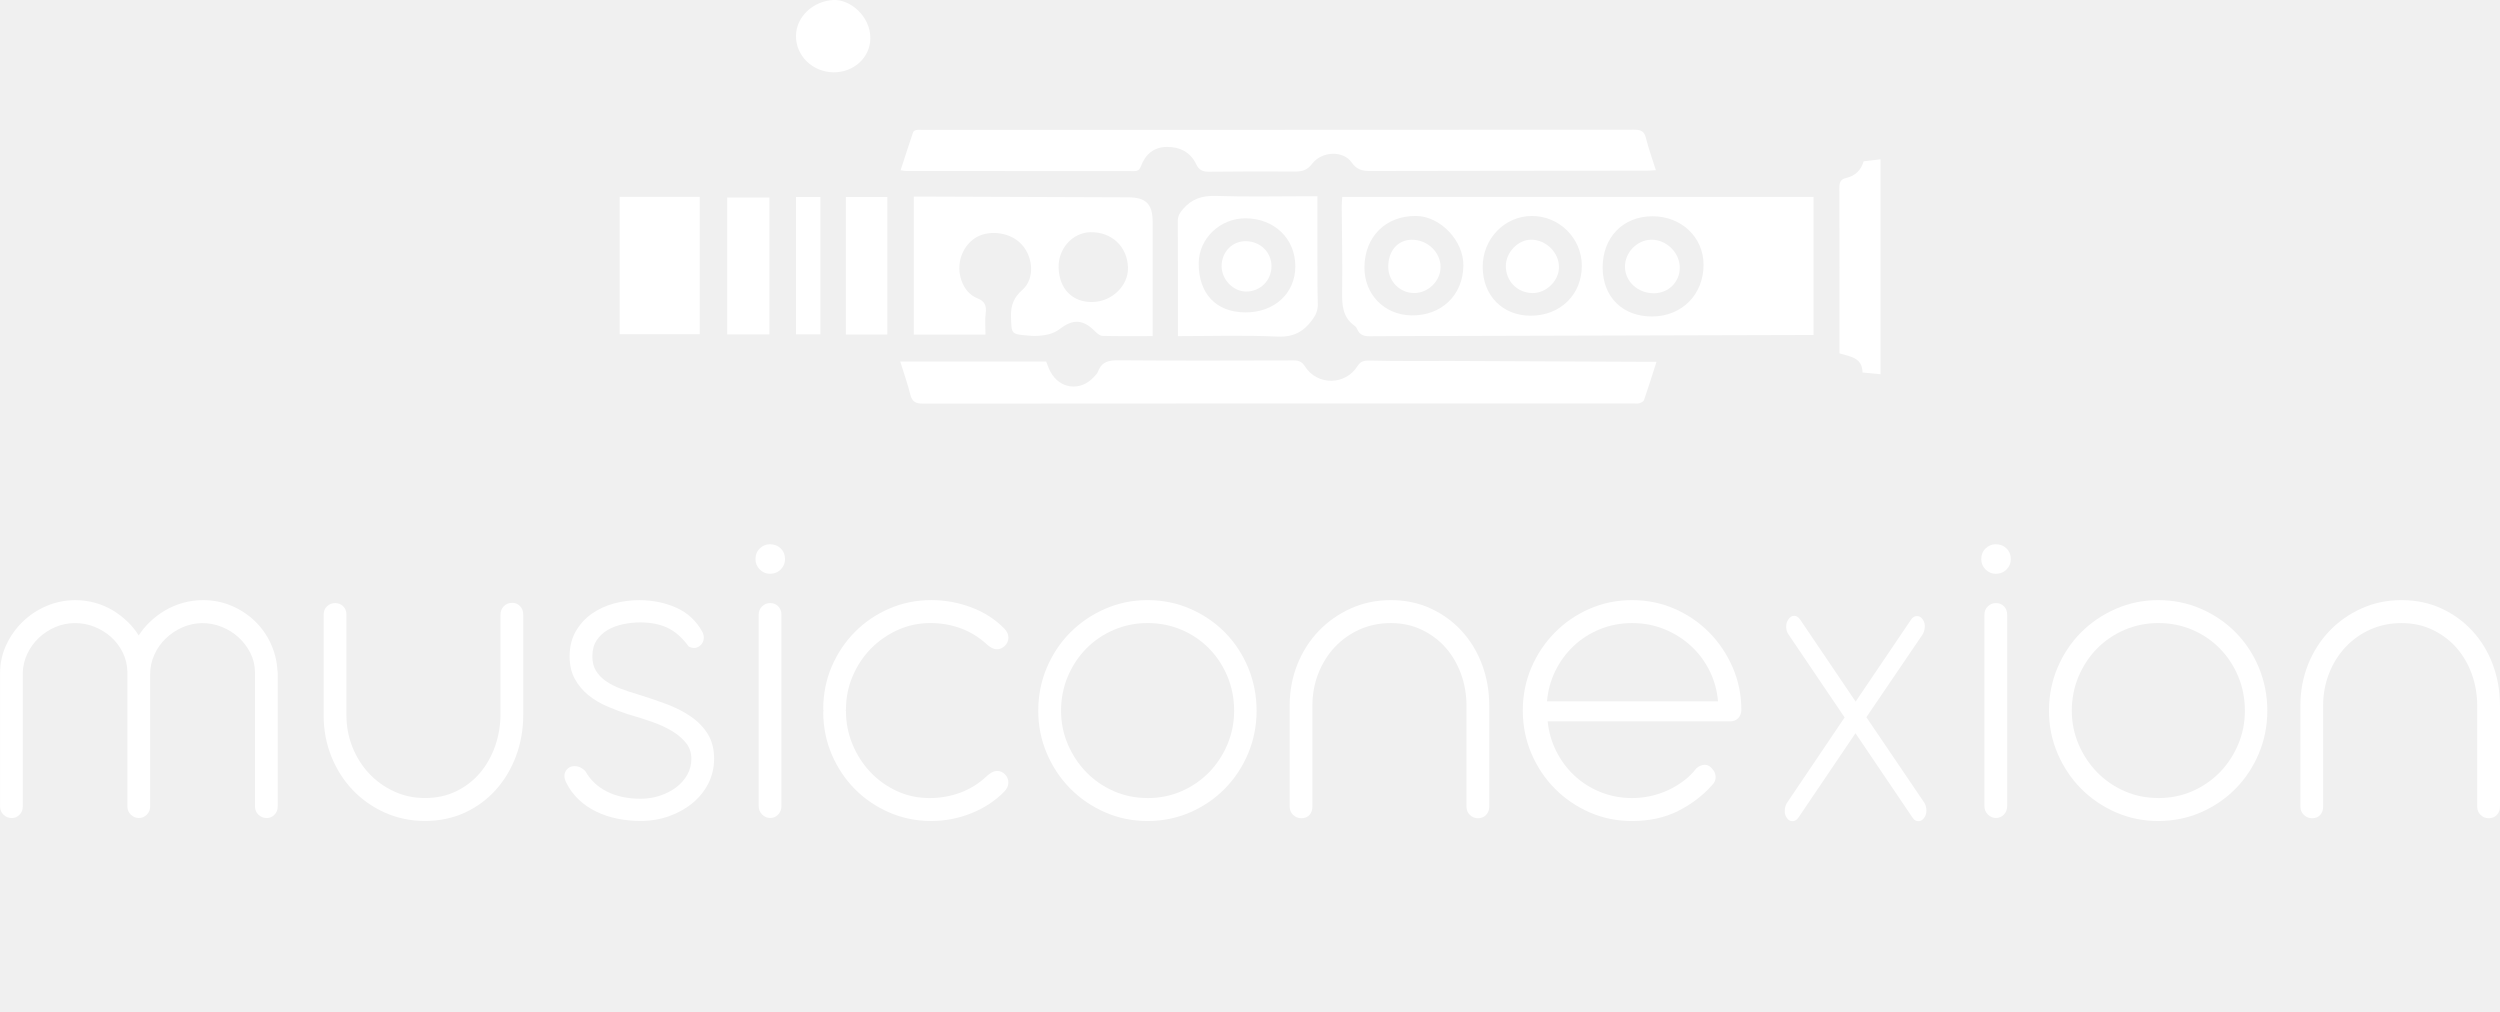
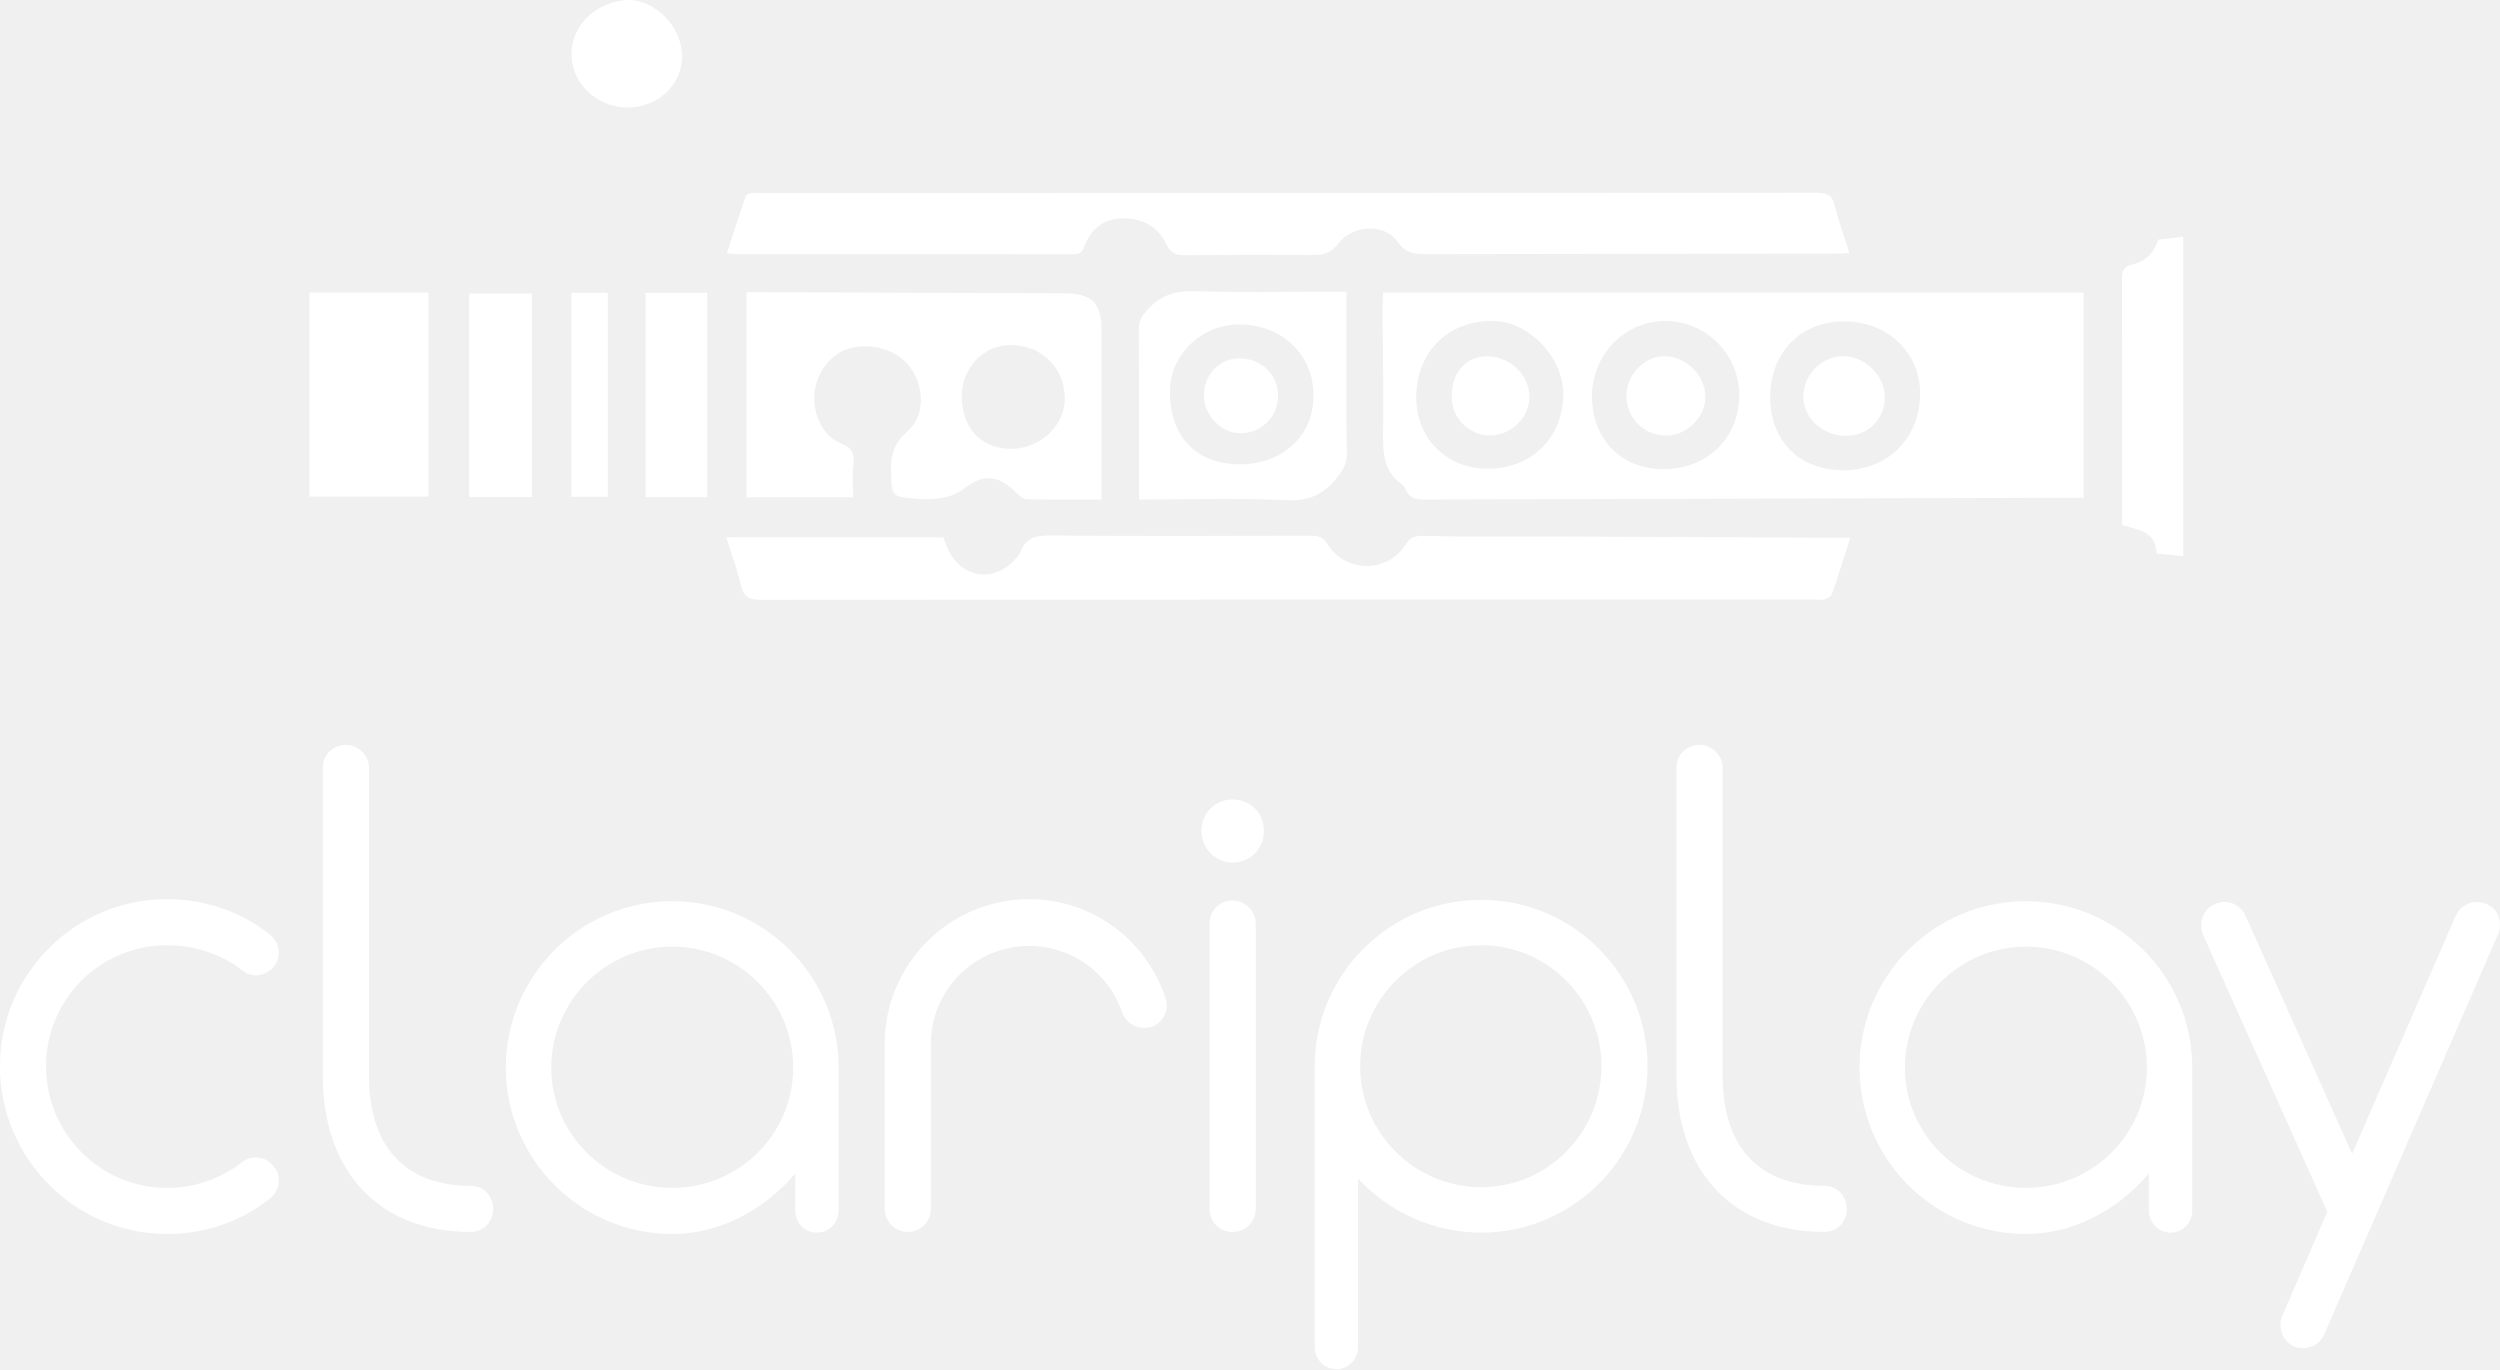
- <svg xmlns="http://www.w3.org/2000/svg" id="Layer_2" data-name="Layer 2" viewBox="0 0 805.51 325.88">
+ <svg xmlns="http://www.w3.org/2000/svg" id="Layer_2" data-name="Layer 2" viewBox="0 0 542.01 296.84">
  <defs>
    <style>
      .cls-1 {
        fill: #fff;
      }
    </style>
  </defs>
  <g id="Capa_1" data-name="Capa 1">
    <g>
-       <text />
-       <path class="cls-1" d="M619.97,258.56l-18.62-27.47,18-26.49c.46-.68.73-1.48.82-2.41.09-.96-.12-1.82-.63-2.57-.51-.75-1.14-1.13-1.89-1.13s-1.39.4-1.93,1.2l-17.83,26.37-17.88-26.44c-.54-.8-1.19-1.2-1.93-1.2s-1.33.38-1.83,1.12c-.51.69-.76,1.52-.74,2.44.02.91.26,1.73.73,2.41l18.1,26.77-18.53,27.47c-.43.63-.68,1.43-.75,2.38-.07.98.15,1.84.66,2.52.48.7,1.08,1.06,1.79,1.06.78,0,1.44-.4,1.98-1.2l18.35-27.14,18.44,27.28c.6.88,1.33,1.06,1.84,1.06.74,0,1.38-.38,1.88-1.12.51-.7.74-1.55.69-2.53-.05-.95-.3-1.75-.73-2.39Z" />
      <g>
-         <path class="cls-1" d="M87.23,207.31c-1.31-2.79-3.06-5.24-5.2-7.28s-4.67-3.68-7.5-4.87c-2.84-1.2-5.9-1.8-9.11-1.8-2.17,0-4.32.29-6.39.86-2.07.57-4.05,1.41-5.87,2.48-1.82,1.07-3.51,2.35-5.01,3.82-1.31,1.28-2.47,2.69-3.46,4.22-.95-1.52-2.08-2.94-3.37-4.21-1.48-1.47-3.13-2.75-4.9-3.82-1.78-1.07-3.71-1.9-5.76-2.48-2.05-.57-4.21-.86-6.43-.86-3.16,0-6.23.62-9.14,1.84-2.91,1.22-5.5,2.92-7.72,5.06-2.22,2.14-4.02,4.66-5.34,7.49-1.34,2.84-2.01,5.93-2.01,9.18v42.91c0,1.07.38,1.97,1.14,2.68.75.7,1.63,1.05,2.63,1.05s1.8-.36,2.5-1.07c.7-.71,1.05-1.6,1.05-2.67v-43.04c.05-2.12.53-4.18,1.44-6.12.92-1.94,2.16-3.67,3.71-5.14,1.55-1.47,3.35-2.65,5.35-3.5,3.9-1.67,8.57-1.71,12.64-.07,2,.81,3.8,1.93,5.35,3.32,1.54,1.39,2.8,3.07,3.74,4.99.93,1.91,1.43,4,1.48,6.21v43.35c0,1.07.38,1.97,1.14,2.68.75.7,1.61,1.05,2.56,1.05s1.81-.36,2.53-1.06c.73-.71,1.1-1.61,1.1-2.67v-42.61c0-2.17.45-4.28,1.34-6.26.89-1.99,2.13-3.75,3.67-5.24,1.55-1.49,3.38-2.71,5.42-3.61,3.95-1.74,8.52-1.8,12.64-.14,2,.81,3.8,1.92,5.35,3.32,1.55,1.4,2.83,3.08,3.82,5,.98,1.91,1.5,3.99,1.54,6.2v43.35c0,1.07.38,1.97,1.14,2.68.75.7,1.63,1.05,2.63,1.05s1.8-.36,2.5-1.07c.7-.71,1.05-1.6,1.05-2.67v-43.05c0-.26-.03-.46-.08-.62-.16-3.11-.89-6.08-2.19-8.85Z" />
-         <path class="cls-1" d="M165.04,194.24c-1.11,0-2.03.37-2.73,1.11-.7.73-1.05,1.64-1.05,2.7v31.96c0,3.65-.59,7.16-1.75,10.45-1.16,3.28-2.82,6.19-4.93,8.66-2.1,2.46-4.68,4.43-7.66,5.86-2.97,1.43-6.33,2.15-9.97,2.15s-6.98-.73-10.05-2.16c-3.08-1.44-5.78-3.39-8.03-5.8-2.25-2.41-4.04-5.27-5.32-8.48-1.28-3.21-1.93-6.65-1.93-10.25v-32.4c0-1.11-.36-2.03-1.06-2.71-.7-.68-1.56-1.02-2.57-1.02s-1.87.34-2.6,1.02c-.73.68-1.11,1.6-1.11,2.72v32.47c0,4.65.83,9.09,2.47,13.19,1.64,4.1,3.95,7.74,6.87,10.81,2.92,3.07,6.41,5.53,10.38,7.31,3.98,1.78,8.33,2.69,12.94,2.69s8.98-.91,12.84-2.69c3.85-1.78,7.21-4.26,9.99-7.36,2.77-3.09,4.96-6.75,6.5-10.88,1.54-4.13,2.32-8.57,2.32-13.22v-32.33c0-1.11-.34-2.03-1.01-2.73-.68-.71-1.53-1.07-2.54-1.07Z" />
-         <path class="cls-1" d="M222.71,230.96c-2.23-1.56-4.85-2.91-7.79-4.03-2.9-1.1-5.99-2.15-9.21-3.13-1.97-.58-3.9-1.22-5.72-1.9-1.8-.67-3.4-1.49-4.76-2.44-1.34-.93-2.42-2.06-3.21-3.34-.77-1.26-1.16-2.82-1.16-4.62,0-2.05.46-3.78,1.37-5.16.92-1.4,2.13-2.53,3.58-3.37,1.47-.85,3.15-1.47,4.98-1.85,1.85-.38,3.7-.58,5.5-.58,3.36,0,6.3.58,8.74,1.72,2.43,1.13,4.72,3.13,6.8,5.94l.07.1.11.05c1.57.8,2.81.45,3.86-.61.46-.47.75-1.08.87-1.82.11-.74-.03-1.5-.42-2.3-1.94-3.56-4.77-6.19-8.42-7.82-3.62-1.61-7.64-2.43-11.96-2.43-2.75,0-5.48.36-8.14,1.08-2.67.72-5.08,1.85-7.18,3.34-2.11,1.5-3.84,3.41-5.13,5.67-1.3,2.27-1.96,4.97-1.96,8.04,0,2.77.56,5.2,1.66,7.22,1.09,2.01,2.55,3.76,4.34,5.22,1.77,1.44,3.81,2.67,6.05,3.63,2.21.96,4.47,1.82,6.7,2.55h.02c2.75.79,5.4,1.62,7.87,2.49,2.45.87,4.65,1.89,6.53,3.04,1.85,1.14,3.35,2.44,4.45,3.88,1.07,1.4,1.61,3.07,1.61,4.95s-.44,3.6-1.32,5.16c-.88,1.57-2.1,2.94-3.61,4.07-1.53,1.14-3.29,2.04-5.24,2.68s-4.02.97-6.14.97c-4.17,0-7.83-.77-10.87-2.3-3.02-1.51-5.36-3.72-6.96-6.56l-.08-.11c-1.02-1.02-2.16-1.54-3.41-1.54s-2.2.53-2.83,1.56c-.63,1.03-.58,2.28.12,3.71,1.04,2.1,2.4,3.95,4.04,5.5,1.63,1.55,3.52,2.85,5.62,3.87,2.09,1.02,4.38,1.79,6.81,2.28,2.43.49,4.94.75,7.49.75,3.24,0,6.33-.52,9.19-1.54,2.85-1.02,5.39-2.43,7.54-4.2,2.15-1.77,3.87-3.9,5.11-6.33,1.24-2.44,1.87-5.12,1.87-7.98,0-3.07-.67-5.72-2-7.9-1.32-2.16-3.13-4.05-5.38-5.62Z" />
-         <path class="cls-1" d="M248.15,194.31c-1,0-1.88.36-2.6,1.06-.73.71-1.1,1.61-1.1,2.67v61.71c0,1.07.38,1.98,1.13,2.71.75.73,1.61,1.1,2.57,1.1,1.01,0,1.88-.37,2.58-1.11.69-.73,1.05-1.64,1.05-2.7v-61.71c0-1.06-.34-1.95-1.01-2.66-.68-.71-1.56-1.07-2.62-1.07Z" />
-         <path class="cls-1" d="M248.07,175.36c-1.25,0-2.34.46-3.26,1.35-.92.9-1.39,2.07-1.39,3.48,0,1.26.46,2.37,1.38,3.29.92.93,2.02,1.4,3.27,1.4,1.39,0,2.57-.47,3.49-1.4.92-.93,1.38-2.03,1.38-3.29,0-1.41-.47-2.58-1.39-3.48-.92-.9-2.09-1.35-3.48-1.35Z" />
-         <path class="cls-1" d="M274.73,217.86c1.43-3.36,3.4-6.33,5.86-8.85,2.47-2.51,5.38-4.54,8.66-6.03,3.27-1.48,6.82-2.23,10.56-2.23,3.42,0,6.73.58,9.83,1.73,3.1,1.15,5.94,2.92,8.47,5.27.41.37.88.7,1.4.98,1.33.74,2.91.61,4.14-.54.84-.73,1.26-1.65,1.26-2.73s-.44-2.04-1.31-2.92c-2.9-2.98-6.48-5.28-10.63-6.84-4.14-1.56-8.49-2.35-12.95-2.35-4.75,0-9.3.93-13.52,2.76-4.21,1.83-7.94,4.36-11.07,7.53-3.14,3.17-5.64,6.91-7.45,11.14-1.81,4.23-2.73,8.83-2.73,13.68,0,.17.04.35.11.54l-.08.26-.03.16c0,4.8.92,9.39,2.73,13.64,1.81,4.25,4.32,8.01,7.45,11.18,3.14,3.17,6.86,5.7,11.07,7.53,4.22,1.83,8.77,2.76,13.52,2.76,4.46,0,8.82-.84,12.96-2.5,4.14-1.66,7.72-4.01,10.61-6.98.87-.88,1.31-1.86,1.31-2.92s-.4-1.98-1.18-2.72c-1.25-1.16-2.81-1.31-4.19-.51-.53.31-1.01.65-1.44,1.03-2.56,2.44-5.45,4.27-8.6,5.44-3.15,1.17-6.51,1.77-9.98,1.77-3.79,0-7.37-.77-10.63-2.3-3.28-1.53-6.15-3.61-8.54-6.17-2.4-2.56-4.31-5.56-5.69-8.92-1.38-3.35-2.07-6.89-2.07-10.54,0-.09-.02-.21-.08-.34.05-.14.08-.23.08-.32,0-3.73.72-7.33,2.14-10.68Z" />
-         <path class="cls-1" d="M394.67,203.76c-3.16-3.19-6.92-5.75-11.18-7.6-4.26-1.86-8.89-2.8-13.74-2.8s-9.4.94-13.66,2.8c-4.26,1.85-8.03,4.41-11.22,7.6-3.18,3.19-5.73,7-7.57,11.33-1.84,4.33-2.77,9-2.77,13.9s.93,9.48,2.77,13.79c1.84,4.3,4.38,8.11,7.56,11.32,3.18,3.21,6.96,5.78,11.22,7.64,4.26,1.86,8.86,2.8,13.66,2.8s9.47-.94,13.74-2.8c4.26-1.86,8.03-4.43,11.18-7.64,3.16-3.21,5.68-7.02,7.49-11.32,1.81-4.31,2.73-8.94,2.73-13.79s-.92-9.56-2.73-13.9c-1.81-4.33-4.33-8.14-7.49-11.33ZM369.75,257.13c-3.89,0-7.57-.75-10.93-2.24-3.37-1.48-6.34-3.54-8.83-6.1-2.49-2.57-4.49-5.59-5.94-8.99-1.45-3.4-2.18-7.04-2.18-10.82s.73-7.59,2.18-11.01c1.45-3.42,3.44-6.45,5.94-8.99,2.49-2.54,5.47-4.56,8.87-6.03,3.39-1.46,7.06-2.2,10.9-2.2s7.64.74,11.01,2.2c3.37,1.46,6.34,3.49,8.83,6.03,2.49,2.54,4.47,5.56,5.9,8.99,1.42,3.42,2.14,7.13,2.14,11.01s-.72,7.43-2.14,10.83c-1.43,3.4-3.41,6.43-5.9,8.99-2.49,2.56-5.46,4.61-8.83,6.1-3.36,1.48-7.07,2.24-11,2.24Z" />
-         <path class="cls-1" d="M470.99,203.33c-2.8-3.05-6.17-5.5-10.02-7.28-3.86-1.79-8.18-2.69-12.84-2.69s-8.95.9-12.91,2.69c-3.95,1.78-7.43,4.23-10.34,7.27-2.92,3.04-5.23,6.67-6.87,10.78-1.64,4.1-2.47,8.54-2.47,13.19v32.62c0,1.07.38,1.97,1.14,2.68.75.7,1.63,1.05,2.63,1.05,1.12,0,2-.37,2.63-1.09.61-.7.92-1.59.92-2.64v-32.47c0-3.74.65-7.27,1.93-10.51,1.28-3.23,3.07-6.08,5.32-8.47,2.25-2.39,4.94-4.29,7.99-5.65,3.05-1.36,6.42-2.05,10.02-2.05s6.92.71,9.9,2.12c2.98,1.41,5.57,3.33,7.7,5.72,2.13,2.39,3.81,5.24,5,8.47,1.19,3.24,1.79,6.75,1.79,10.44v32.4c0,1.07.37,1.97,1.1,2.67.72.7,1.6,1.06,2.6,1.06,1.06,0,1.94-.36,2.62-1.07.67-.71,1.01-1.6,1.01-2.66v-32.62c0-4.64-.78-9.08-2.32-13.18-1.54-4.11-3.74-7.73-6.54-10.78Z" />
-         <path class="cls-1" d="M550.7,203.76c-3.16-3.19-6.91-5.75-11.14-7.6-4.24-1.86-8.85-2.8-13.7-2.8s-9.46.94-13.7,2.8c-4.24,1.85-8,4.42-11.18,7.64-3.18,3.21-5.73,7.01-7.56,11.29-1.84,4.28-2.77,8.93-2.77,13.83s.93,9.56,2.77,13.86c1.84,4.3,4.38,8.11,7.56,11.32,3.18,3.21,6.94,5.78,11.18,7.64,4.24,1.86,8.85,2.8,13.7,2.8,5.58,0,10.58-1.09,14.85-3.25,4.26-2.15,7.91-4.92,10.82-8.2.88-.84,1.3-1.77,1.25-2.78-.05-.97-.37-1.78-.9-2.36-.49-.66-1.03-1.11-1.63-1.35-.17-.05-.32-.1-.46-.13-.15-.03-.32-.05-.5-.05-.89,0-1.78.36-2.65,1.07l-.08.08c-1.13,1.48-2.48,2.82-4.02,3.98-1.54,1.17-3.24,2.19-5.04,3.03-1.8.84-3.71,1.48-5.68,1.91-1.97.43-3.98.65-5.97.65-3.61,0-7.04-.66-10.22-1.95-3.18-1.29-6.01-3.1-8.43-5.37-2.42-2.27-4.4-4.98-5.9-8.05-1.42-2.91-2.3-6.05-2.63-9.35h58.84c1.06,0,1.93-.36,2.59-1.08.64-.71.97-1.57.97-2.58,0-4.85-.94-9.47-2.81-13.75-1.86-4.28-4.41-8.06-7.56-11.25ZM553.55,225.98h-55.1c.29-3.39,1.15-6.61,2.57-9.57,1.5-3.11,3.49-5.87,5.93-8.19,2.44-2.32,5.31-4.17,8.54-5.48,3.22-1.32,6.74-1.98,10.44-1.98s7.14.67,10.36,1.98c3.23,1.32,6.13,3.15,8.62,5.45,2.49,2.3,4.52,5.05,6.04,8.19,1.44,2.98,2.32,6.21,2.6,9.6Z" />
-         <path class="cls-1" d="M643.02,175.36c-1.25,0-2.34.46-3.26,1.35-.92.9-1.39,2.07-1.39,3.48,0,1.26.46,2.37,1.38,3.29.92.93,2.02,1.4,3.27,1.4,1.39,0,2.57-.47,3.49-1.4.92-.93,1.38-2.03,1.38-3.29,0-1.41-.47-2.58-1.39-3.48-.92-.9-2.09-1.35-3.48-1.35Z" />
-         <path class="cls-1" d="M643.09,194.31c-1,0-1.88.36-2.6,1.06-.73.71-1.1,1.61-1.1,2.67v61.71c0,1.07.38,1.98,1.13,2.71.75.73,1.61,1.1,2.57,1.1,1.01,0,1.88-.37,2.58-1.11.69-.73,1.05-1.64,1.05-2.7v-61.71c0-1.06-.34-1.95-1.01-2.66-.68-.71-1.56-1.07-2.62-1.07Z" />
-         <path class="cls-1" d="M720.33,203.76c-3.16-3.19-6.92-5.75-11.18-7.6-4.26-1.86-8.89-2.8-13.74-2.8s-9.4.94-13.66,2.8c-4.26,1.85-8.03,4.41-11.22,7.6-3.18,3.19-5.73,7-7.57,11.33-1.84,4.33-2.77,9-2.77,13.9s.93,9.48,2.77,13.79c1.84,4.3,4.38,8.11,7.56,11.32,3.18,3.21,6.96,5.78,11.22,7.64,4.26,1.86,8.86,2.8,13.66,2.8s9.47-.94,13.74-2.8c4.26-1.86,8.03-4.43,11.18-7.64,3.16-3.21,5.68-7.02,7.49-11.32,1.81-4.31,2.73-8.94,2.73-13.79s-.92-9.56-2.73-13.9c-1.81-4.33-4.33-8.14-7.49-11.33ZM695.42,257.13c-3.89,0-7.57-.75-10.93-2.24-3.37-1.48-6.34-3.54-8.83-6.1-2.49-2.57-4.49-5.59-5.94-8.99-1.45-3.4-2.18-7.04-2.18-10.82s.73-7.59,2.18-11.01c1.45-3.42,3.44-6.45,5.94-8.99,2.49-2.54,5.47-4.56,8.87-6.03,3.39-1.46,7.06-2.2,10.9-2.2s7.64.74,11.01,2.2c3.37,1.46,6.34,3.49,8.83,6.03,2.49,2.54,4.47,5.56,5.9,8.99,1.42,3.42,2.14,7.13,2.14,11.01s-.72,7.43-2.14,10.83c-1.43,3.4-3.41,6.43-5.9,8.99-2.49,2.56-5.46,4.61-8.83,6.1-3.36,1.48-7.07,2.24-11,2.24Z" />
-         <path class="cls-1" d="M803.19,214.11c-1.54-4.11-3.74-7.73-6.54-10.78-2.8-3.05-6.17-5.5-10.02-7.28-3.86-1.79-8.18-2.69-12.84-2.69s-8.95.9-12.91,2.69c-3.95,1.78-7.43,4.23-10.34,7.27-2.92,3.04-5.23,6.67-6.87,10.78-1.64,4.1-2.47,8.54-2.47,13.19v32.62c0,1.07.38,1.97,1.14,2.68.75.7,1.63,1.05,2.63,1.05,1.12,0,2-.37,2.63-1.09.61-.7.92-1.59.92-2.64v-32.47c0-3.74.65-7.27,1.93-10.51,1.28-3.23,3.07-6.08,5.32-8.47,2.25-2.39,4.94-4.29,7.99-5.65,3.05-1.36,6.42-2.05,10.02-2.05s6.92.71,9.9,2.12c2.98,1.41,5.57,3.33,7.7,5.72,2.13,2.39,3.81,5.24,5,8.47,1.19,3.24,1.79,6.75,1.79,10.44v32.4c0,1.07.37,1.97,1.1,2.67.72.7,1.6,1.06,2.6,1.06,1.06,0,1.94-.36,2.62-1.07.67-.71,1.01-1.6,1.01-2.66v-32.62c0-4.64-.78-9.08-2.32-13.18Z" />
+         <path class="cls-1" d="M451.75,63.44v44.48c-.96,0-1.8,0-2.65,0-37.44.1-74.87.21-112.31.31-9.32.03-18.64,0-27.96.09-1.86.02-3.28-.35-4.06-2.17-.18-.43-.46-.89-.83-1.15-3.91-2.73-4.15-6.66-4.08-10.97.14-9.16-.08-18.32-.13-27.48,0-1.01.1-2.03.16-3.12h151.85ZM416.3,85.25c-.03-8.85-7.14-15.58-16.45-15.58-9.52,0-16.14,6.85-16.06,16.63.08,9.47,6.52,15.75,16.06,15.66,9.55-.09,16.48-7.13,16.45-16.71ZM360.7,101.72c9.51-.05,16.4-6.83,16.38-16.12-.02-8.87-7.28-16.06-16.16-16.01-8.76.05-15.82,7.39-15.78,16.43.04,9.27,6.45,15.74,15.56,15.7ZM307.04,85.99c-.11,8.79,6.37,15.49,15.15,15.63,9.63.16,16.58-6.47,16.74-15.98.14-8.04-7.4-15.98-15.24-16.06-9.71-.09-16.52,6.61-16.64,16.4Z" />
+         <path class="cls-1" d="M401.15,116.59c-1.4,4.34-2.64,8.34-4.01,12.29-.17.49-.97.88-1.55,1.06-.58.18-1.26.05-1.9.05-76.26,0-152.53-.01-228.79.06-2.37,0-3.6-.54-4.19-2.95-.87-3.52-2.1-6.95-3.23-10.6h47.02c.45,1.1.81,2.24,1.36,3.26,2.99,5.6,9.64,6.44,13.95,1.78.54-.58,1.17-1.18,1.44-1.89,1.18-3.15,3.47-3.58,6.57-3.55,18.81.15,37.61.09,56.42.04,1.68,0,2.67.4,3.63,1.91,3.99,6.27,13.04,6.17,16.96-.11,1.03-1.65,2.27-1.8,4.17-1.75,8.74.23,17.49.09,26.24.12,21.04.08,42.07.19,63.11.28.77,0,1.55,0,2.81,0Z" />
+         <path class="cls-1" d="M157.6,54.84c1.38-4.22,2.68-8.27,4.05-12.3.11-.32.69-.59,1.09-.66.62-.11,1.27-.04,1.91-.04,76.43,0,152.85,0,229.28-.05,2.17,0,3.28.47,3.83,2.71.83,3.38,2.04,6.67,3.19,10.34-1.14.06-1.97.15-2.8.15-29.81.03-59.61.04-89.42.11-2.46,0-4.25-.52-5.81-2.77-2.73-3.92-9.64-3.63-12.74.45-1.44,1.89-3.02,2.5-5.27,2.49-9.32-.06-18.65-.04-27.97.06-1.97.02-3.19-.49-4.1-2.42-1.86-3.92-5.32-5.63-9.54-5.57-4.13.06-6.81,2.38-8.24,6.15-.42,1.1-.9,1.64-2.19,1.64-24.55-.04-49.09-.03-73.64-.04-.38,0-.76-.11-1.64-.24Z" />
+         <path class="cls-1" d="M184.96,107.81h-23.12v-44.46c.95,0,1.8,0,2.65,0,22.14.08,44.29.15,66.43.24,5.78.02,7.89,2.17,7.89,7.96,0,11.39,0,22.78,0,34.17v2.58c-5.52,0-10.83.06-16.14-.06-.8-.02-1.72-.76-2.34-1.4-3.78-3.86-7.06-4.19-11.32-.91-2.42,1.86-5.2,2.25-8.1,2.32-.71.02-1.43-.05-2.15-.11-5.65-.47-5.4-.48-5.59-6.07-.12-3.67.9-6.24,3.7-8.7,4.2-3.69,3.47-11.36-1.03-15.36-3.76-3.33-10.25-3.92-14.25-1.29-4.34,2.86-6.19,8.64-4.35,13.73.93,2.58,2.57,4.67,5.14,5.68,2.39.94,2.97,2.42,2.64,4.85-.29,2.18-.06,4.42-.06,6.84ZM208.51,86.15c.16,6.93,4.48,11.32,10.99,11.15,6.27-.16,11.52-5.3,11.36-11.12-.19-6.75-5.29-11.53-12.13-11.37-5.72.13-10.35,5.28-10.22,11.34Z" />
+         <path class="cls-1" d="M291.9,63.25c0,6.69-.01,13.05,0,19.4.01,5.09-.03,10.19.12,15.28.06,2.04-.6,3.55-1.81,5.17-2.84,3.83-6.11,5.58-11.19,5.35-10.56-.49-21.15-.15-32.07-.15v-2.64c0-11.46.03-22.92-.04-34.39-.01-1.66.62-2.69,1.68-3.91,2.88-3.35,6.28-4.38,10.69-4.23,9.78.33,19.58.1,29.37.1.86,0,1.73,0,3.25,0ZM268.63,100.66c9.4.04,16.11-6.11,16.15-14.79.04-8.95-6.75-15.51-16.08-15.53-8.17-.01-14.97,6.49-15.05,14.4-.1,9.83,5.6,15.88,14.98,15.91Z" />
+         <path class="cls-1" d="M473.33,120.57c-1.92-.18-3.8-.36-5.81-.56-.07-4.78-3.84-5.11-7.42-6.16v-2.2c0-17.05.03-34.1-.04-51.14,0-1.78.37-2.75,2.24-3.18,2.84-.65,4.76-2.49,5.58-5.36,1.81-.21,3.53-.41,5.45-.64v69.23Z" />
+         <path class="cls-1" d="M101.73,63.64h13.6v44.11h-13.6v-44.11Z" />
+         <path class="cls-1" d="M153.32,107.78h-13.35v-44.3h13.35v44.3Z" />
+         <path class="cls-1" d="M67.09,63.43h25.8v44.24h-25.8v-44.24Z" />
+         <path class="cls-1" d="M135.98,23.3c-6.79-.08-12.21-5.4-12.08-11.86.12-6.23,5.68-11.12,12.07-11.44,5.32-.27,11.98,5.21,11.89,12.42-.08,6.15-5.4,10.96-11.88,10.88Z" />
+         <path class="cls-1" d="M123.9,63.48h7.86v44.23h-7.86v-44.23Z" />
+         <path class="cls-1" d="M408.64,86.19c.02,4.64-3.6,8.25-8.3,8.29-5.17.04-9.33-3.76-9.36-8.53-.03-4.59,3.85-8.62,8.41-8.72,4.87-.11,9.23,4.11,9.25,8.96Z" />
+         <path class="cls-1" d="M352.6,85.72c.01-4.37,3.89-8.46,8.07-8.49,4.87-.04,9.12,4.15,9.06,8.92-.05,4.38-4.14,8.34-8.56,8.28-4.86-.06-8.58-3.85-8.57-8.72Z" />
+         <path class="cls-1" d="M322.37,77.25c4.94-.03,9.2,4.01,9.21,8.75.02,4.52-4,8.46-8.59,8.42-4.56-.04-8.26-3.81-8.27-8.43-.02-5.19,3.07-8.72,7.65-8.75Z" />
+         <path class="cls-1" d="M277.09,85.8c-.02,4.57-3.65,8.17-8.21,8.13-4.12-.04-7.81-3.83-7.86-8.09-.05-4.61,3.4-8.21,7.83-8.14,4.67.07,8.25,3.59,8.24,8.1Z" />
      </g>
      <g>
-         <path class="cls-1" d="M584.33,63.45v44.49c-.96,0-1.8,0-2.65,0-37.44.1-74.88.21-112.31.31-9.32.03-18.64,0-27.96.09-1.86.02-3.28-.35-4.06-2.17-.18-.43-.46-.89-.83-1.15-3.91-2.73-4.15-6.66-4.08-10.97.14-9.16-.08-18.32-.13-27.48,0-1.01.1-2.03.16-3.12h151.86ZM548.89,85.26c-.03-8.85-7.14-15.58-16.45-15.58-9.52,0-16.14,6.85-16.06,16.63.08,9.47,6.52,15.75,16.06,15.66,9.55-.09,16.48-7.13,16.45-16.71ZM493.29,101.72c9.51-.05,16.4-6.83,16.38-16.12-.02-8.87-7.28-16.06-16.16-16.01-8.76.05-15.82,7.39-15.78,16.43.04,9.27,6.45,15.74,15.56,15.7ZM439.62,85.99c-.11,8.79,6.37,15.49,15.15,15.63,9.63.16,16.58-6.47,16.74-15.98.14-8.04-7.4-15.98-15.24-16.06-9.71-.09-16.52,6.61-16.64,16.4Z" />
-         <path class="cls-1" d="M533.73,116.59c-1.4,4.34-2.64,8.34-4.01,12.29-.17.49-.97.88-1.55,1.06-.58.18-1.26.05-1.9.05-76.26,0-152.53-.01-228.79.06-2.37,0-3.6-.54-4.19-2.95-.87-3.52-2.1-6.95-3.23-10.61h47.02c.45,1.1.81,2.24,1.36,3.26,2.99,5.6,9.64,6.44,13.95,1.78.54-.58,1.17-1.18,1.44-1.89,1.18-3.15,3.47-3.58,6.57-3.55,18.81.15,37.61.09,56.42.04,1.68,0,2.67.4,3.63,1.91,3.99,6.27,13.04,6.17,16.96-.11,1.03-1.65,2.27-1.8,4.17-1.75,8.74.23,17.5.09,26.24.12,21.04.08,42.07.19,63.11.28.77,0,1.55,0,2.81,0Z" />
-         <path class="cls-1" d="M290.18,54.84c1.38-4.22,2.68-8.27,4.05-12.3.11-.32.69-.59,1.09-.66.62-.11,1.27-.04,1.91-.04,76.43,0,152.85,0,229.28-.05,2.17,0,3.28.47,3.83,2.71.83,3.38,2.04,6.67,3.19,10.34-1.14.06-1.97.15-2.8.15-29.81.03-59.61.04-89.42.11-2.46,0-4.25-.52-5.81-2.77-2.73-3.92-9.64-3.63-12.74.45-1.44,1.89-3.02,2.5-5.27,2.49-9.32-.06-18.65-.04-27.97.06-1.97.02-3.19-.49-4.1-2.42-1.86-3.92-5.32-5.63-9.54-5.57-4.13.06-6.81,2.38-8.24,6.15-.42,1.1-.9,1.64-2.19,1.64-24.55-.04-49.09-.03-73.64-.04-.38,0-.76-.11-1.64-.24Z" />
-         <path class="cls-1" d="M317.54,107.81h-23.12v-44.47c.95,0,1.8,0,2.65,0,22.14.08,44.29.15,66.43.24,5.78.02,7.89,2.17,7.89,7.96,0,11.39,0,22.78,0,34.17v2.58c-5.52,0-10.83.06-16.14-.06-.8-.02-1.72-.76-2.34-1.4-3.78-3.86-7.06-4.19-11.32-.91-2.42,1.86-5.2,2.25-8.1,2.32-.71.02-1.43-.05-2.15-.11-5.65-.47-5.4-.48-5.59-6.07-.12-3.67.9-6.24,3.7-8.7,4.2-3.69,3.47-11.36-1.03-15.36-3.76-3.33-10.25-3.92-14.26-1.29-4.34,2.86-6.19,8.64-4.35,13.73.93,2.58,2.57,4.67,5.14,5.68,2.39.94,2.97,2.42,2.64,4.85-.29,2.18-.06,4.42-.06,6.84ZM341.09,86.16c.16,6.93,4.48,11.32,10.99,11.15,6.27-.16,11.52-5.3,11.36-11.12-.19-6.75-5.29-11.53-12.13-11.37-5.72.13-10.36,5.28-10.22,11.34Z" />
-         <path class="cls-1" d="M424.48,63.25c0,6.69-.01,13.05,0,19.4.01,5.09-.03,10.19.12,15.28.06,2.04-.6,3.55-1.81,5.17-2.84,3.83-6.11,5.58-11.19,5.35-10.56-.49-21.15-.15-32.07-.15v-2.64c0-11.46.03-22.92-.04-34.39-.01-1.66.62-2.69,1.68-3.91,2.88-3.35,6.28-4.38,10.69-4.23,9.78.33,19.58.1,29.37.1.86,0,1.73,0,3.25,0ZM401.21,100.66c9.4.04,16.11-6.11,16.15-14.79.04-8.95-6.75-15.51-16.08-15.53-8.17-.01-14.97,6.49-15.05,14.4-.1,9.83,5.6,15.88,14.98,15.91Z" />
-         <path class="cls-1" d="M605.92,120.58c-1.92-.18-3.8-.36-5.81-.56-.07-4.78-3.84-5.11-7.42-6.16v-2.2c0-17.05.03-34.1-.04-51.15,0-1.78.37-2.75,2.24-3.18,2.84-.65,4.76-2.49,5.58-5.36,1.81-.21,3.53-.41,5.45-.64v69.23Z" />
-         <path class="cls-1" d="M234.3,63.64h13.6v44.11h-13.6v-44.11Z" />
-         <path class="cls-1" d="M285.9,107.78h-13.35v-44.3h13.35v44.3Z" />
-         <path class="cls-1" d="M199.66,63.43h25.8v44.24h-25.8v-44.24Z" />
-         <path class="cls-1" d="M268.55,23.3c-6.79-.08-12.21-5.4-12.08-11.86.12-6.23,5.68-11.12,12.07-11.44,5.32-.27,11.98,5.21,11.89,12.42-.08,6.15-5.4,10.96-11.88,10.88Z" />
-         <path class="cls-1" d="M256.48,63.48h7.86v44.24h-7.86v-44.24Z" />
-         <path class="cls-1" d="M541.23,86.2c.02,4.64-3.6,8.25-8.3,8.29-5.17.04-9.33-3.76-9.36-8.53-.03-4.59,3.85-8.62,8.41-8.72,4.87-.11,9.23,4.11,9.25,8.96Z" />
-         <path class="cls-1" d="M485.18,85.72c.01-4.37,3.89-8.46,8.07-8.49,4.87-.04,9.12,4.15,9.06,8.92-.05,4.38-4.14,8.34-8.56,8.28-4.86-.06-8.58-3.85-8.57-8.72Z" />
-         <path class="cls-1" d="M454.95,77.25c4.95-.03,9.2,4.01,9.21,8.75.02,4.52-4,8.46-8.59,8.42-4.56-.04-8.26-3.81-8.27-8.43-.02-5.19,3.07-8.72,7.65-8.75Z" />
-         <path class="cls-1" d="M409.68,85.81c-.02,4.57-3.65,8.17-8.21,8.13-4.12-.04-7.81-3.83-7.86-8.09-.05-4.61,3.4-8.21,7.83-8.14,4.67.07,8.25,3.59,8.24,8.1Z" />
+         <path class="cls-1" d="M36.22,204.93c5.96,0,11.59,1.87,16.2,5.36.92.83,2.12,1.24,3.38,1.15,1.37-.1,2.66-.77,3.53-1.84.86-1.03,1.24-2.31,1.09-3.63-.16-1.35-.89-2.6-1.98-3.42-6.34-4.98-14.02-7.61-22.23-7.61-19.97,0-36.22,16.25-36.22,36.22s16.25,36.37,36.22,36.37c8.2,0,15.89-2.63,22.21-7.6,1.14-.86,1.87-2.17,2.01-3.59.12-1.32-.28-2.56-1.07-3.43-.81-1.08-2-1.77-3.34-1.93-1.29-.16-2.59.21-3.54,1-4.81,3.64-10.43,5.57-16.27,5.57-14.46,0-26.23-11.83-26.23-26.38s11.77-26.23,26.23-26.23Z" />
+         <path class="cls-1" d="M102.08,257.1c-14.24,0-22.09-8.47-22.09-23.86v-66.89c0-2.58-2.33-4.85-5-4.85-2.8,0-5,2.13-5,4.85v66.89c0,20.88,12.29,33.85,32.08,33.85,2.72,0,4.85-2.19,4.85-5s-2.13-5-4.85-5Z" />
+         <path class="cls-1" d="M145.74,195.38c-19.89,0-36.07,16.18-36.07,36.07s16.18,36.08,36.07,36.08c9.89,0,19.48-4.74,26.67-13.11v7.97c0,2.72,2.06,4.85,4.7,4.85s4.7-2.13,4.7-4.85v-30.93c0-19.89-16.18-36.07-36.08-36.07ZM145.74,257.54c-14.46,0-26.23-11.7-26.23-26.08s11.77-26.23,26.23-26.23,26.23,11.77,26.23,26.23-11.77,26.08-26.23,26.08Z" />
+         <path class="cls-1" d="M223.15,194.94c-17.28,0-31.34,14.06-31.34,31.34v35.81c0,2.75,2.24,5,5,5s5-2.24,5-5v-35.81c0-11.69,9.58-21.2,21.35-21.2,9.07,0,17.13,5.74,20.07,14.26.89,2.67,3.58,4.06,6.46,3.29,1.25-.45,2.25-1.37,2.81-2.6.55-1.2.6-2.56.17-3.69-4.27-12.8-16.13-21.4-29.51-21.4Z" />
+         <path class="cls-1" d="M267.25,195.24c-2.85,0-5,2.15-5,5v61.86c0,2.85,2.15,5,5,5s5-2.29,5-5v-61.86c0-2.71-2.29-5-5-5Z" />
+         <path class="cls-1" d="M267.25,173.33c-3.8,0-6.77,2.97-6.77,6.77s2.97,6.92,6.77,6.92,6.77-3.04,6.77-6.92-2.97-6.77-6.77-6.77Z" />
+         <path class="cls-1" d="M321.12,195.09c-19.89,0-36.08,16.18-36.08,36.07v60.83c0,2.72,2.06,4.85,4.7,4.85s4.7-2.17,4.7-4.85v-36.49c6.78,7.4,16.56,11.74,26.68,11.74,19.89,0,36.07-16.18,36.07-36.08s-16.18-36.07-36.07-36.07ZM321.12,257.39c-14.46,0-26.23-11.77-26.23-26.23s11.77-26.23,26.23-26.23,26.08,11.77,26.08,26.23-11.7,26.23-26.08,26.23Z" />
+         <path class="cls-1" d="M395.56,257.1c-14.24,0-22.09-8.47-22.09-23.86v-66.89c0-2.58-2.33-4.85-5-4.85-2.8,0-5,2.13-5,4.85v66.89c0,20.88,12.29,33.85,32.08,33.85,2.72,0,4.85-2.19,4.85-5s-2.13-5-4.85-5Z" />
+         <path class="cls-1" d="M439.22,195.38c-19.89,0-36.07,16.18-36.07,36.07s16.18,36.08,36.07,36.08c9.89,0,19.48-4.74,26.67-13.11v7.97c0,2.72,2.06,4.85,4.7,4.85s4.7-2.13,4.7-4.85v-30.93c0-19.89-16.18-36.07-36.08-36.07ZM439.22,257.54c-14.46,0-26.23-11.7-26.23-26.08s11.77-26.23,26.23-26.23,26.23,11.77,26.23,26.23-11.77,26.08-26.23,26.08Z" />
+         <path class="cls-1" d="M541.67,198.65c-.46-1.19-1.36-2.14-2.42-2.58-2.63-1.23-5.49-.23-6.82,2.43l-22.48,51.65-23.23-51.87c-1.34-2.48-4.2-3.42-6.57-2.23-1.11.43-2,1.31-2.5,2.5-.56,1.32-.55,2.84.02,4.18l26.9,59.98-9.73,22.51c-.53,1.16-.58,2.54-.13,3.81.46,1.27,1.38,2.31,2.51,2.83.8.4,1.43.4,2.22.4,1.96,0,3.76-1.2,4.47-2.97l37.59-86.56c.61-1.31.67-2.76.16-4.06Z" />
      </g>
    </g>
  </g>
</svg>
